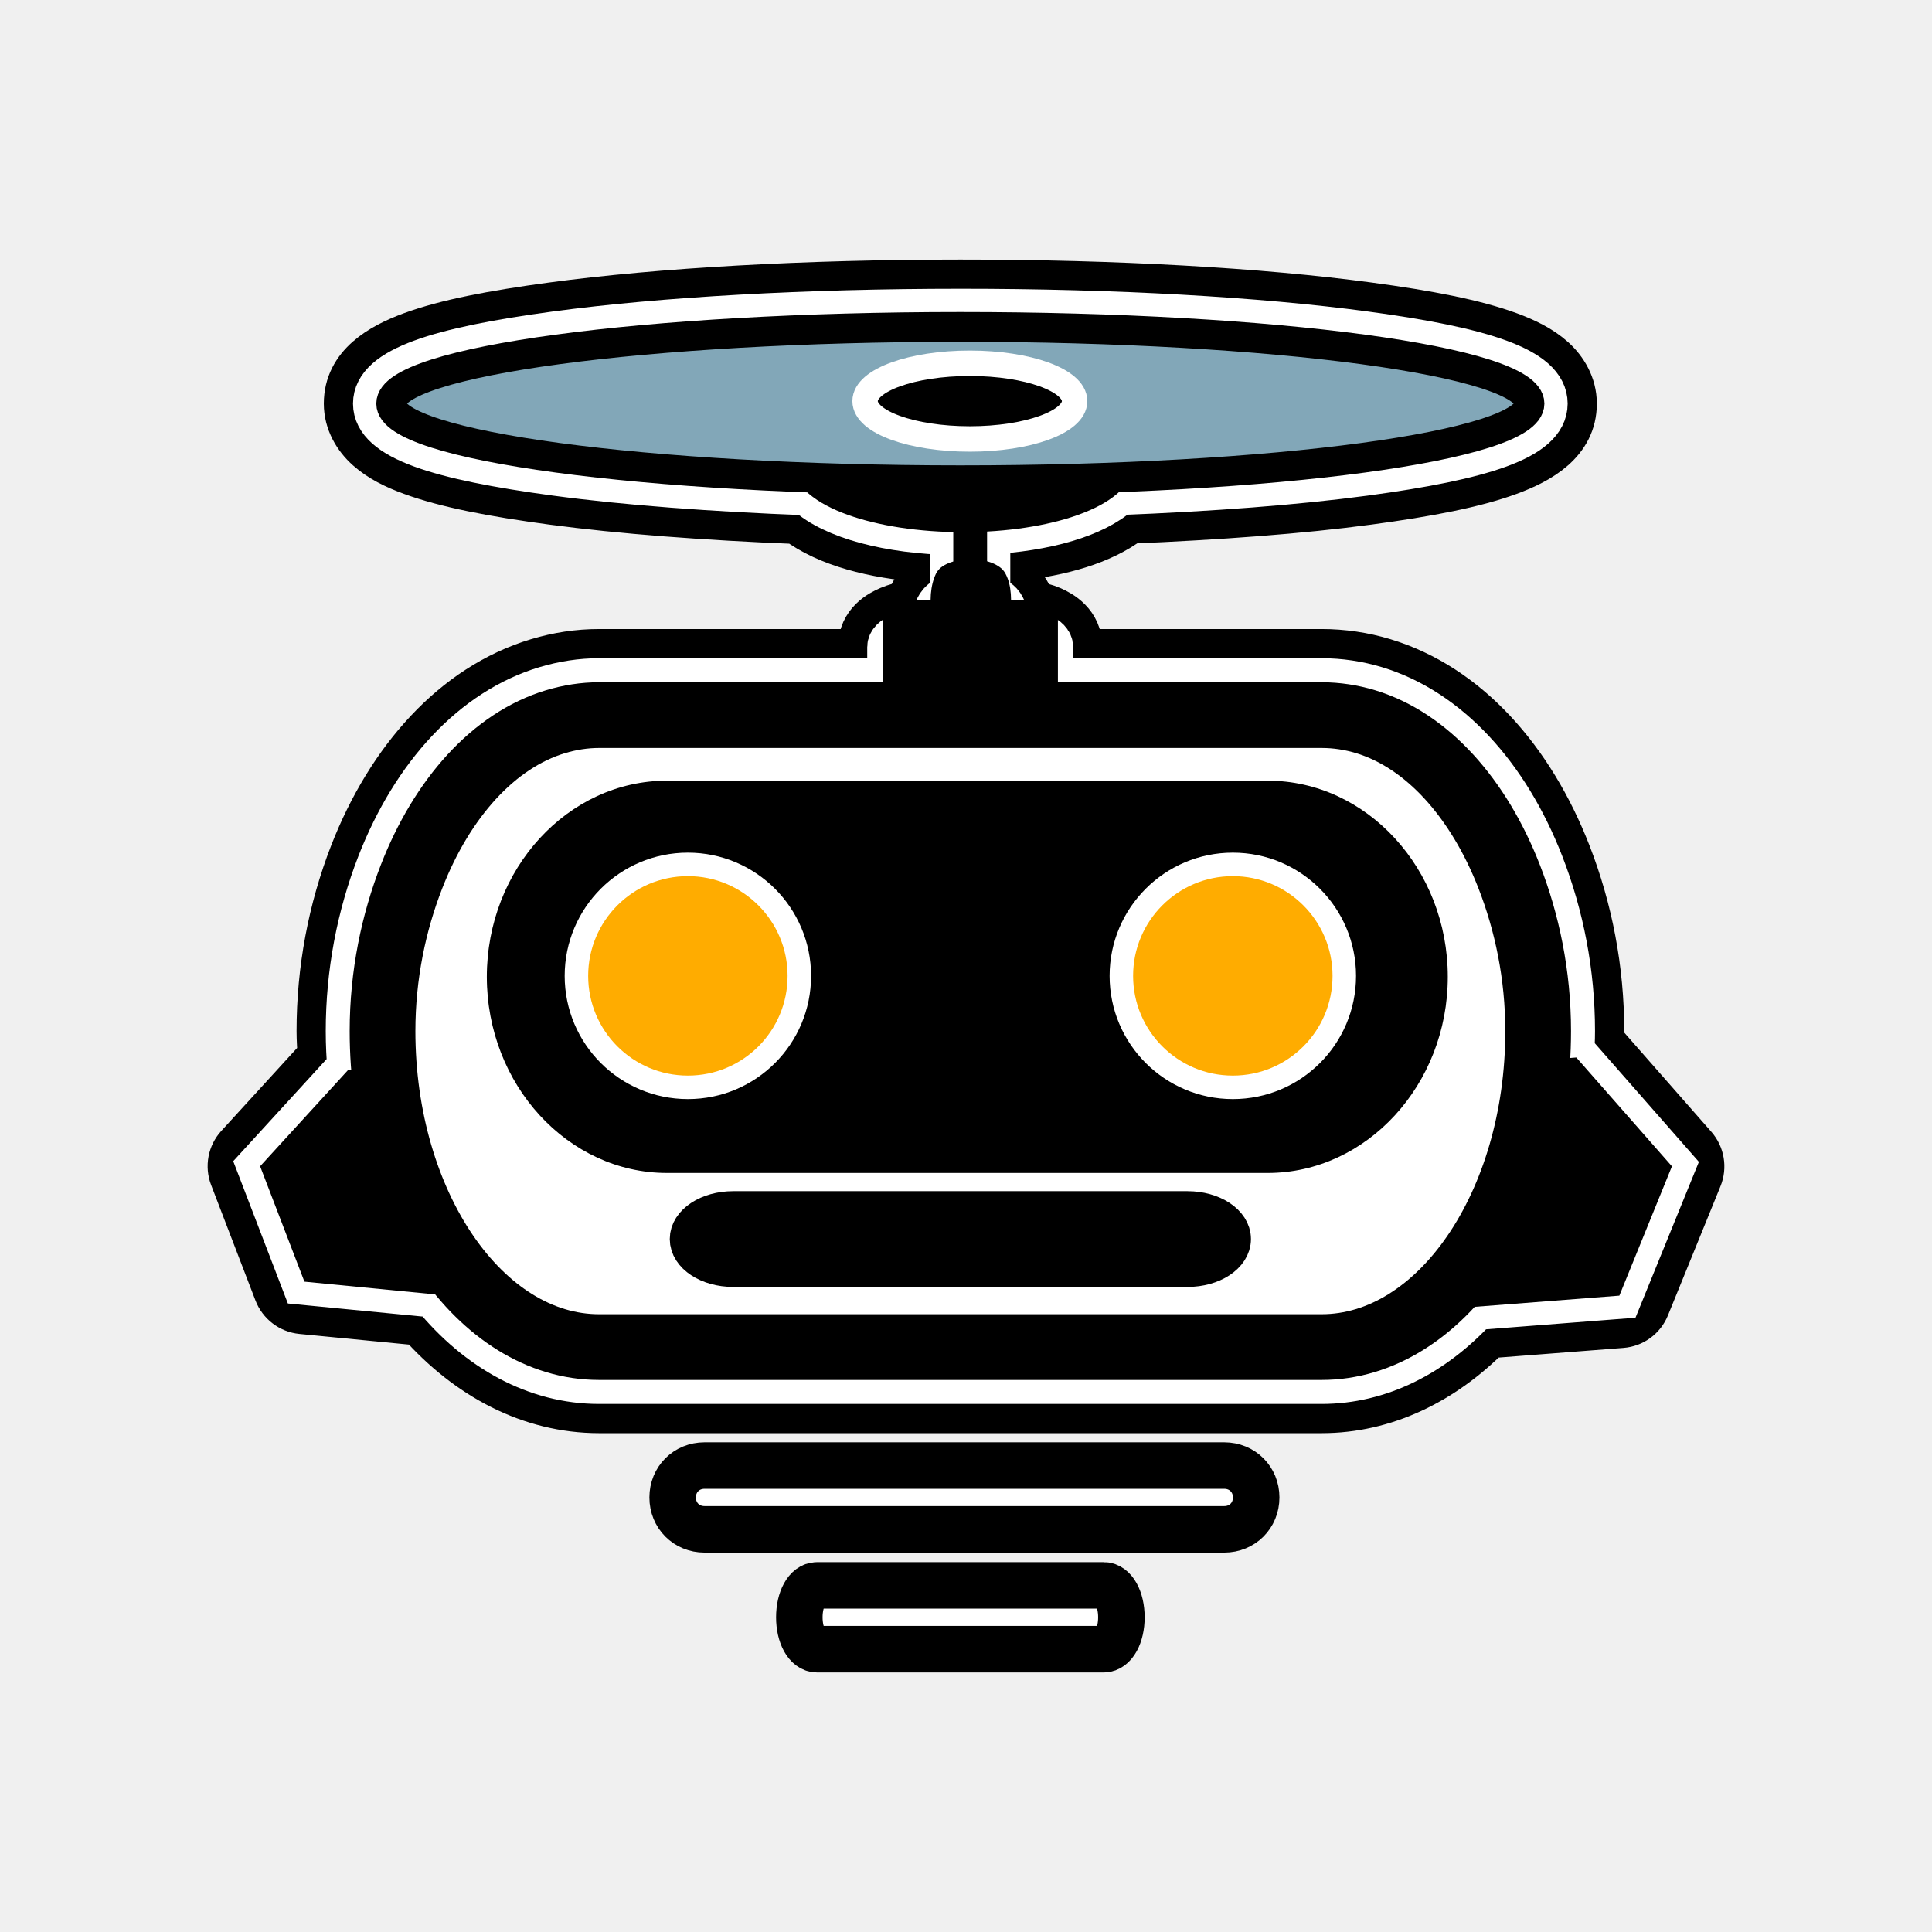
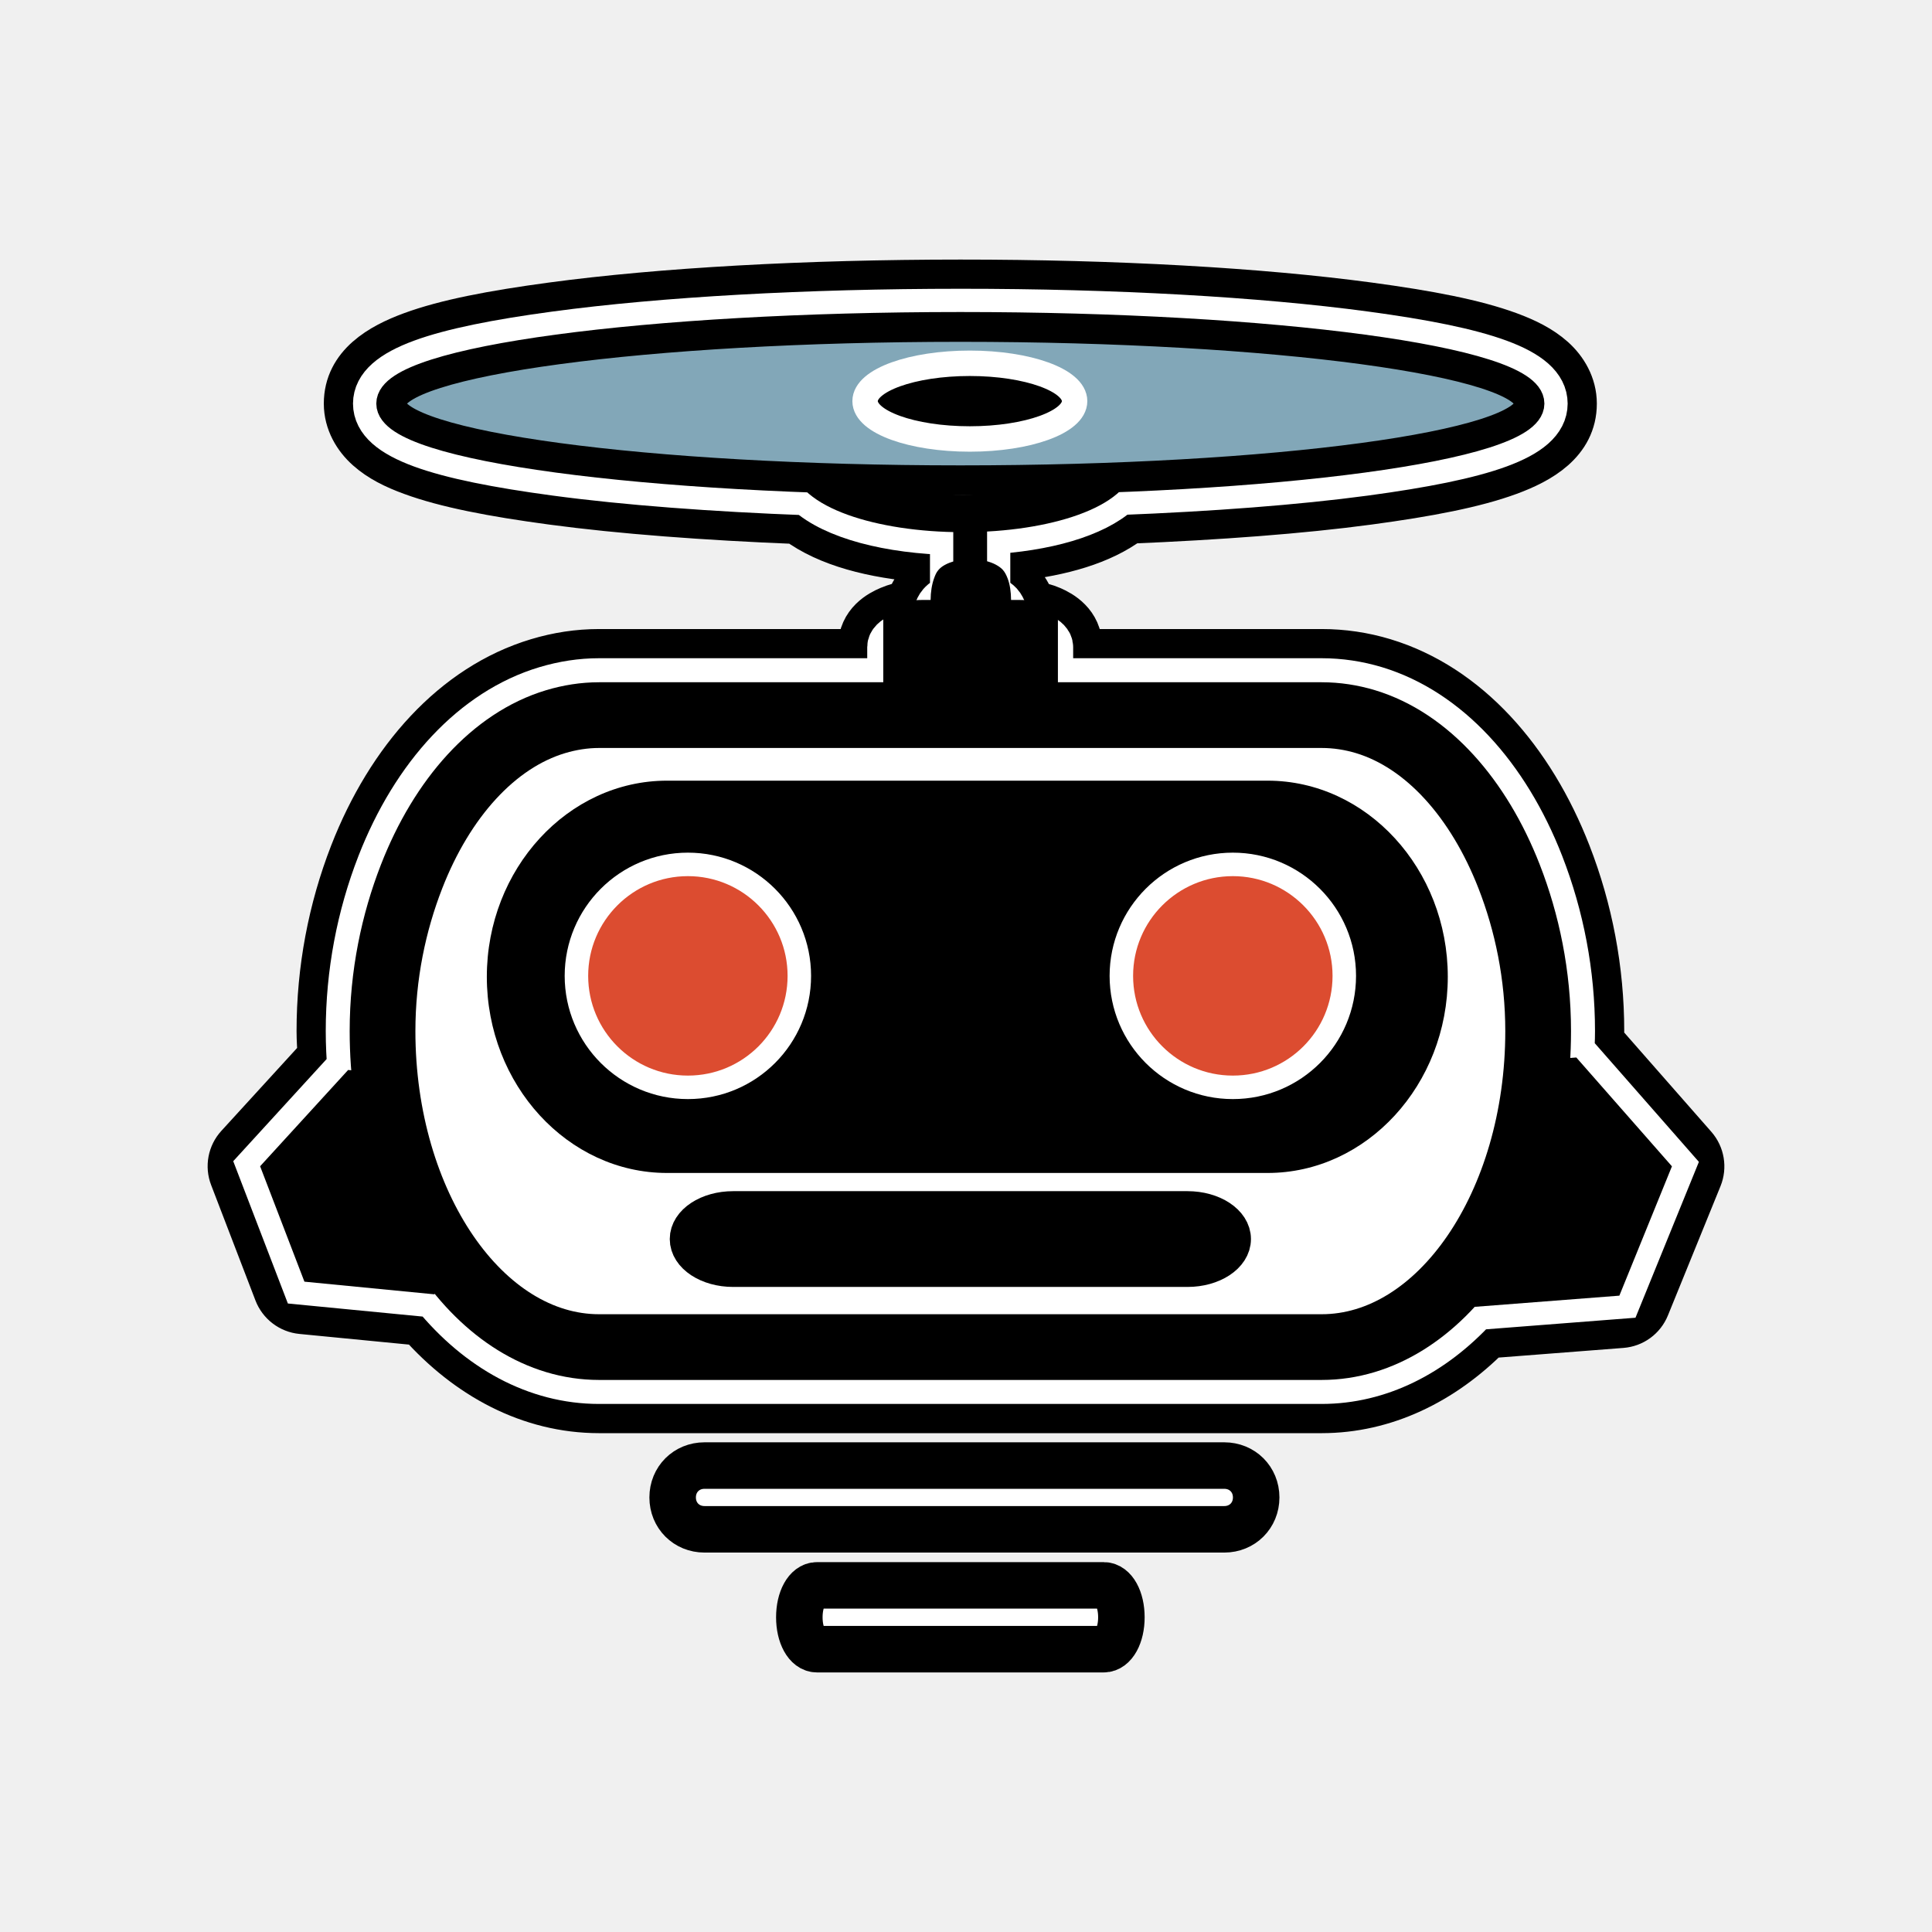
<svg xmlns="http://www.w3.org/2000/svg" xmlns:ns1="http://vectornator.io" height="100%" stroke-miterlimit="10" style="fill-rule:nonzero;clip-rule:evenodd;stroke-linecap:round;stroke-linejoin:round;" version="1.1" viewBox="0 0 56 56" width="100%" xml:space="preserve">
  <defs />
  <g id="Layer-1" ns1:layerName="Layer 1">
    <g opacity="1" ns1:layerName="Tilli">
      <path d="M27.837 8.198C23.354 8.198 19.151 8.434 16.001 8.858C14.271 9.091 12.93 9.348 11.942 9.711C11.047 10.04 10.06 10.593 10.06 11.699C10.06 12.229 10.333 12.679 10.681 12.987C11.026 13.293 11.448 13.502 11.942 13.682C12.93 14.045 14.272 14.303 16.001 14.536C18.002 14.805 20.456 14.988 23.104 15.094C24 15.762 25.322 16.093 26.784 16.207C26.784 16.442 26.784 16.622 26.784 16.839C26.735 16.883 26.664 16.926 26.629 16.965C26.465 17.155 26.393 17.349 26.355 17.454C26.349 17.471 26.347 17.489 26.341 17.506C26.149 17.538 25.963 17.586 25.787 17.661C25.533 17.769 24.965 18.055 24.965 18.756C24.965 18.794 24.965 18.86 24.965 18.907C22.039 18.907 19.026 18.907 17.363 18.907C16.761 18.907 16.167 18.998 15.583 19.174C13.168 19.9 11.291 22.02 10.228 24.75C9.603 26.357 9.27 28.096 9.27 29.887C9.27 30.138 9.288 30.378 9.301 30.621C8.632 31.352 7.511 32.58 6.914 33.233C6.697 33.47 6.634 33.808 6.749 34.107C7.07 34.944 7.713 36.617 8.034 37.454C8.149 37.753 8.424 37.963 8.743 37.994C9.602 38.078 11.181 38.231 12.177 38.328C13.564 39.894 15.369 40.866 17.363 40.867C21.945 40.867 33.726 40.867 38.308 40.867C40.138 40.867 41.81 40.04 43.143 38.697C44.242 38.611 46.039 38.473 47.005 38.398C47.325 38.373 47.6 38.172 47.721 37.875C48.102 36.938 48.864 35.065 49.245 34.129C49.366 33.832 49.309 33.492 49.098 33.251C48.422 32.481 47.102 30.978 46.394 30.171C46.397 30.075 46.405 29.988 46.405 29.887C46.405 28.1 46.07 26.361 45.443 24.75C44.381 22.022 42.519 19.904 40.112 19.174C39.525 18.996 38.918 18.907 38.308 18.907C36.77 18.907 33.965 18.907 31.278 18.907C31.278 18.86 31.278 18.794 31.278 18.756C31.278 18.071 30.73 17.779 30.478 17.668C30.298 17.589 30.107 17.542 29.909 17.51C29.901 17.485 29.901 17.46 29.891 17.436C29.847 17.32 29.771 17.135 29.603 16.948C29.553 16.892 29.505 16.854 29.456 16.814C29.456 16.59 29.456 16.405 29.456 16.165C30.757 16.021 31.922 15.696 32.735 15.084C35.316 14.976 37.711 14.8 39.67 14.536C41.4 14.303 42.741 14.045 43.729 13.682C44.623 13.354 45.611 12.805 45.611 11.699C45.611 11.169 45.341 10.719 44.993 10.41C44.648 10.104 44.223 9.893 43.729 9.711C42.741 9.348 41.399 9.091 39.67 8.858C36.52 8.434 32.321 8.197 27.837 8.198Z" fill="#000000" fill-rule="nonzero" opacity="1" stroke="#000000" stroke-linecap="butt" stroke-linejoin="miter" stroke-width="1.348" ns1:layerName="OutlineB" />
      <path d="M27.837 9.044C23.384 9.044 19.208 9.28 16.113 9.697C12.709 10.156 10.906 10.732 10.906 11.699C10.906 12.666 12.709 13.239 16.113 13.697C18.146 13.97 20.671 14.159 23.41 14.262C24.182 14.963 25.771 15.378 27.63 15.417L27.63 17.313C27.561 17.335 27.489 17.355 27.437 17.383C27.362 17.425 27.311 17.472 27.268 17.52C27.214 17.583 27.184 17.653 27.152 17.741C27.097 17.895 27.062 18.098 27.061 18.31L26.843 18.31C26.285 18.31 25.811 18.506 25.811 18.756L25.811 19.753C22.565 19.753 19.211 19.753 17.363 19.753C16.847 19.753 16.336 19.832 15.825 19.985C13.741 20.611 12.019 22.485 11.018 25.055C10.431 26.565 10.116 28.201 10.116 29.887C10.116 30.269 10.135 30.646 10.165 31.021L10.091 31.014L7.539 33.805L8.824 37.152L12.588 37.517C13.881 39.099 15.556 40.02 17.363 40.02C21.945 40.02 33.726 40.02 38.308 40.02C39.971 40.02 41.519 39.235 42.764 37.879L46.938 37.555L48.462 33.809L45.692 30.652L45.53 30.666C45.544 30.408 45.558 30.15 45.558 29.887C45.558 28.206 45.242 26.57 44.653 25.055C43.653 22.487 41.942 20.615 39.867 19.985C39.358 19.831 38.834 19.753 38.308 19.753C36.585 19.753 33.425 19.753 30.432 19.753L30.432 18.756C30.432 18.511 29.982 18.311 29.414 18.31L29.192 18.31C29.191 18.099 29.161 17.897 29.101 17.741C29.067 17.653 29.031 17.576 28.975 17.513C28.931 17.465 28.868 17.421 28.792 17.38C28.742 17.353 28.674 17.334 28.61 17.313L28.61 15.399C30.297 15.311 31.711 14.907 32.423 14.255C35.098 14.15 37.565 13.965 39.558 13.697C42.962 13.238 44.765 12.665 44.765 11.699C44.765 10.732 42.962 10.155 39.558 9.697C36.463 9.28 32.29 9.043 27.837 9.044Z" fill="#ffffff" fill-rule="nonzero" opacity="1" stroke="#ffffff" stroke-linecap="butt" stroke-linejoin="miter" stroke-width="1.348" ns1:layerName="OutlineW" />
      <g opacity="1" ns1:layerName="Ground Shadow">
        <path d="M23.679 45.953C23.39 45.953 23.169 46.354 23.169 46.878C23.169 47.401 23.39 47.802 23.679 47.802L31.994 47.802C32.283 47.802 32.504 47.401 32.504 46.878C32.504 46.354 32.283 45.953 31.994 45.953L23.679 45.953Z" fill="#ffffff" fill-rule="nonzero" opacity="1" stroke="#000000" stroke-linecap="butt" stroke-linejoin="miter" stroke-width="1.348" />
        <path d="M20.421 42.48C19.897 42.48 19.497 42.88 19.497 43.404C19.497 43.928 19.897 44.328 20.421 44.328L35.486 44.328C36.01 44.328 36.411 43.928 36.411 43.404C36.411 42.88 36.01 42.48 35.486 42.48L20.421 42.48Z" fill="#ffffff" fill-rule="nonzero" opacity="1" stroke="#000000" stroke-linecap="butt" stroke-linejoin="miter" stroke-width="1.348" />
      </g>
      <g opacity="1" ns1:layerName="Stabilizers">
        <path d="M12.246 36.625L9.432 36.351L8.526 33.991L10.433 31.905L13.247 32.179L14.153 34.539L12.246 36.625Z" fill="#000000" fill-rule="nonzero" opacity="1" stroke="#000000" stroke-linecap="butt" stroke-linejoin="miter" stroke-width="1.708" />
        <path d="M43.267 36.607L41.402 34.483L42.355 32.142L45.173 31.924L47.038 34.047L46.086 36.389L43.267 36.607Z" fill="#000000" fill-rule="nonzero" opacity="1" stroke="#000000" stroke-linecap="butt" stroke-linejoin="miter" stroke-width="2.457" ns1:layerName="Polygon" />
      </g>
      <path d="M17.365 20.728C16.933 20.728 16.512 20.796 16.104 20.918C14.306 21.459 12.81 23.144 11.929 25.409C11.411 26.739 11.088 28.256 11.088 29.887C11.088 34.925 13.911 39.046 17.365 39.046L38.308 39.046C41.762 39.046 44.584 34.925 44.584 29.887C44.584 28.256 44.262 26.739 43.744 25.409C42.864 23.149 41.375 21.462 39.581 20.918C39.17 20.794 38.743 20.728 38.308 20.728L17.365 20.728Z" fill="#ffffff" fill-rule="nonzero" opacity="1" stroke="#000000" stroke-linecap="butt" stroke-linejoin="miter" stroke-width="1.905" ns1:layerName="Head" />
      <path d="M21.251 35.052L34.421 35.052C35.146 35.052 35.734 35.438 35.734 35.914L35.734 35.914C35.734 36.391 35.146 36.777 34.421 36.777L21.251 36.777C20.526 36.777 19.939 36.391 19.939 35.914L19.939 35.914C19.939 35.438 20.526 35.052 21.251 35.052Z" fill="#000000" fill-rule="nonzero" opacity="1" stroke="#000000" stroke-linecap="butt" stroke-linejoin="miter" stroke-width="1.051" ns1:layerName="Mouth" />
      <path d="M36.742 22.628L19.333 22.628C16.461 22.628 14.111 25.186 14.111 28.313C14.111 31.441 16.461 33.999 19.333 33.999L36.742 33.999C39.615 33.999 41.965 31.441 41.965 28.313C41.965 25.186 39.615 22.628 36.742 22.628Z" fill="#000000" fill-rule="nonzero" opacity="1" stroke="none" ns1:layerName="Face" />
-       <path d="M19.939 31.517C18.155 31.517 16.708 30.07 16.708 28.286C16.708 26.503 18.155 25.055 19.939 25.055C21.722 25.055 23.169 26.503 23.169 28.286C23.169 30.07 21.728 31.517 19.939 31.517Z" fill="#ffac00" fill-rule="nonzero" opacity="1" stroke="#ffffff" stroke-linecap="butt" stroke-linejoin="miter" stroke-width="0.681" ns1:layerName="Left Eye" />
-       <path d="M35.734 31.517C33.95 31.517 32.503 30.07 32.503 28.286C32.503 26.503 33.95 25.055 35.734 25.055C37.517 25.055 38.965 26.503 38.965 28.286C38.965 30.07 37.524 31.517 35.734 31.517Z" fill="#ffac00" fill-rule="nonzero" opacity="1" stroke="#ffffff" stroke-linecap="butt" stroke-linejoin="miter" stroke-width="0.681" ns1:layerName="Right Eye" />
+       <path d="M19.939 31.517C18.155 31.517 16.708 30.07 16.708 28.286C16.708 26.503 18.155 25.055 19.939 25.055C21.722 25.055 23.169 26.503 23.169 28.286C23.169 30.07 21.728 31.517 19.939 31.517Z" fill="#dc4c30" fill-rule="nonzero" opacity="1" stroke="#ffffff" stroke-linecap="butt" stroke-linejoin="miter" stroke-width="0.681" ns1:layerName="Left Eye" />
+       <path d="M35.734 31.517C33.95 31.517 32.503 30.07 32.503 28.286C32.503 26.503 33.95 25.055 35.734 25.055C37.517 25.055 38.965 26.503 38.965 28.286C38.965 30.07 37.524 31.517 35.734 31.517Z" fill="#dc4c30" fill-rule="nonzero" opacity="1" stroke="#ffffff" stroke-linecap="butt" stroke-linejoin="miter" stroke-width="0.681" ns1:layerName="Right Eye" />
      <g opacity="1" ns1:layerName="Propmount">
        <path d="M28.133 16.211C27.804 16.211 27.552 16.282 27.384 16.376C27.302 16.421 27.246 16.469 27.2 16.522C27.14 16.591 27.108 16.669 27.073 16.767C27.012 16.935 26.975 17.158 26.974 17.39L26.733 17.39C26.122 17.39 25.602 17.604 25.602 17.879L25.602 20.384C25.602 20.658 26.122 20.866 26.733 20.866L29.547 20.866C30.169 20.866 30.664 20.653 30.664 20.384L30.664 17.879C30.664 17.61 30.169 17.39 29.547 17.39L29.306 17.39C29.305 17.158 29.273 16.937 29.207 16.767C29.17 16.669 29.128 16.585 29.066 16.516C29.018 16.463 28.951 16.414 28.868 16.369C28.699 16.278 28.459 16.211 28.133 16.211Z" fill="#000000" fill-rule="nonzero" opacity="1" stroke="none" />
        <path d="M28.121 20.728L28.121 12.618" fill="none" opacity="1" stroke="#000000" stroke-linecap="butt" stroke-linejoin="miter" stroke-width="0.98" />
      </g>
      <g opacity="1" ns1:layerName="Propeller">
        <path d="M23.444 13.27C23.444 12.378 25.445 11.656 27.913 11.656C30.381 11.656 32.382 12.378 32.382 13.27C32.382 14.161 30.381 14.883 27.913 14.883C25.445 14.883 23.444 14.161 23.444 13.27Z" fill="#ffffff" fill-rule="nonzero" opacity="1" stroke="#000000" stroke-linecap="butt" stroke-linejoin="miter" stroke-width="1.085" />
        <path d="M11.339 11.698C11.339 10.471 18.725 9.476 27.836 9.476C36.947 9.476 44.333 10.471 44.333 11.698C44.333 12.926 36.947 13.921 27.836 13.921C18.725 13.921 11.339 12.926 11.339 11.698Z" fill="#82a7b8" fill-rule="nonzero" opacity="1" stroke="#000000" stroke-linecap="butt" stroke-linejoin="miter" stroke-width="0.864" />
        <path d="M25.075 11.627C25.075 11.021 26.434 10.53 28.111 10.53C29.788 10.53 31.148 11.021 31.148 11.627C31.148 12.233 29.788 12.724 28.111 12.724C26.434 12.724 25.075 12.233 25.075 11.627Z" fill="#000000" fill-rule="nonzero" opacity="1" stroke="#ffffff" stroke-linecap="butt" stroke-linejoin="miter" stroke-width="0.737" />
      </g>
    </g>
  </g>
</svg>
